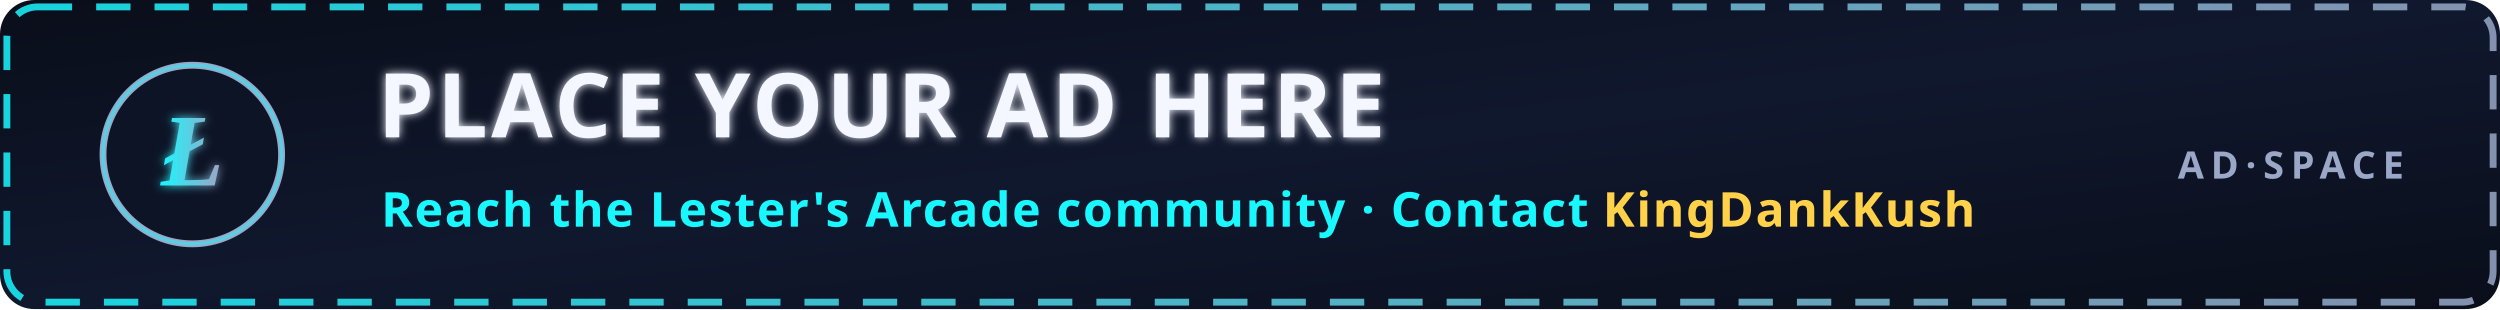
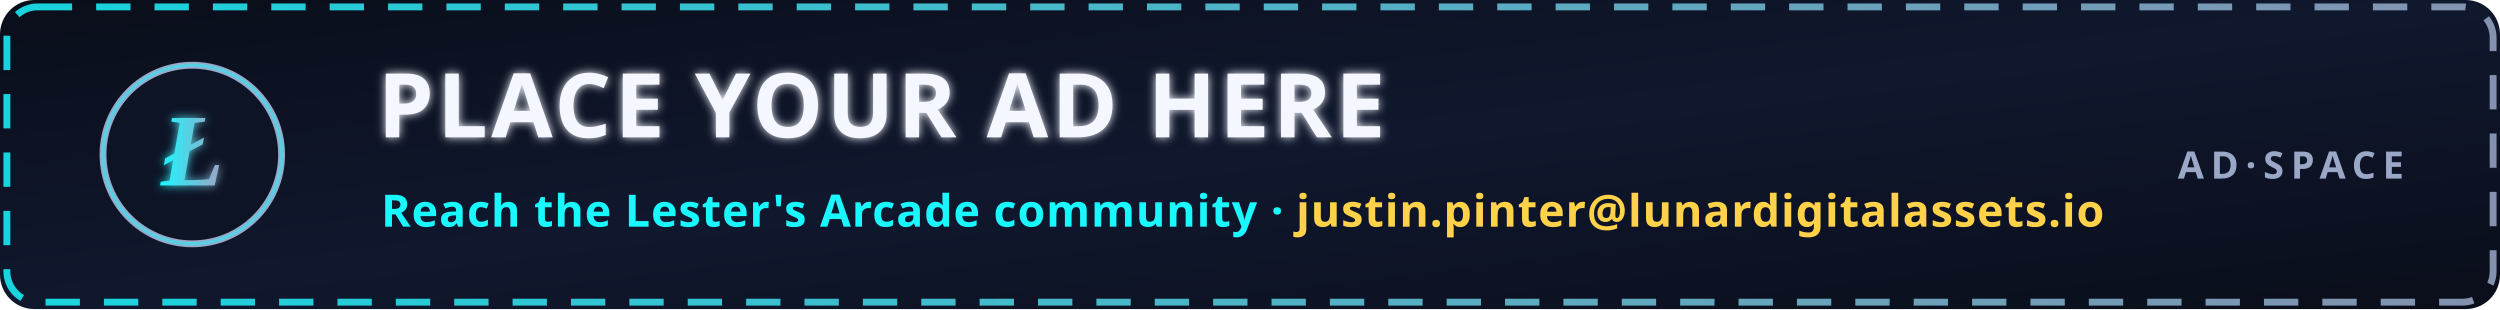
- <svg xmlns="http://www.w3.org/2000/svg" width="728" height="90" viewBox="0 0 728 90" role="img" aria-label="Place your ad here. Contact KingDankKush.">
+ <svg xmlns="http://www.w3.org/2000/svg" width="728" height="90" viewBox="0 0 728 90" role="img" aria-label="Place your ad here. Contact justin.pinter@lunardigitalassets.io.">
  <defs>
    <linearGradient id="bg" x1="0" y1="0" x2="1" y2="1">
      <stop offset="0" stop-color="#0a0e1a" />
      <stop offset="0.5" stop-color="#10182e" />
      <stop offset="1" stop-color="#0a0e1a" />
    </linearGradient>
    <linearGradient id="accent" x1="0" y1="0" x2="1" y2="0">
      <stop offset="0" stop-color="#19f7ff" />
      <stop offset="1" stop-color="#9aa7c7" />
    </linearGradient>
    <filter id="glow" x="-20%" y="-20%" width="140%" height="140%">
      <feGaussianBlur stdDeviation="1.4" result="b" />
      <feMerge>
        <feMergeNode in="b" />
        <feMergeNode in="SourceGraphic" />
      </feMerge>
    </filter>
  </defs>
  <rect x="0" y="0" width="728" height="90" rx="10" fill="url(#bg)" />
  <rect x="2" y="2" width="724" height="86" rx="9" fill="none" stroke="url(#accent)" stroke-width="2" stroke-dasharray="10 7" opacity="0.85" />
  <g transform="translate(56 45)">
    <circle r="26" fill="#0d1426" stroke="#9aa7c7" stroke-width="2" />
    <circle r="26" fill="none" stroke="#19f7ff" stroke-width="1" opacity="0.5" />
    <text x="0" y="9" text-anchor="middle" font-family="Georgia, 'Times New Roman', serif" font-size="30" font-style="italic" font-weight="700" fill="url(#accent)" filter="url(#glow)">Ł</text>
  </g>
  <text x="110" y="40" font-family="'Trebuchet MS', Verdana, sans-serif" font-size="26" font-weight="800" letter-spacing="1" fill="#f4f7ff" filter="url(#glow)">PLACE YOUR AD HERE</text>
-   <text x="111" y="66" font-family="'Trebuchet MS', Verdana, sans-serif" font-size="14" font-weight="600" letter-spacing="0.5" fill="#19f7ff">Reach the Lester's Arcade community · Contact <tspan font-weight="800" fill="#ffd24a">KingDankKush</tspan>
+   <text x="111" y="66" font-family="'Trebuchet MS', Verdana, sans-serif" font-size="13" font-weight="600" letter-spacing="0.3" fill="#19f7ff">Reach the Lester's Arcade community · <tspan font-weight="800" fill="#ffd24a">justin.pinter@lunardigitalassets.io</tspan>
  </text>
  <text x="700" y="52" text-anchor="end" font-family="'Trebuchet MS', Verdana, sans-serif" font-size="11" font-weight="700" letter-spacing="2" fill="#9aa7c7">AD·SPACE</text>
</svg>
